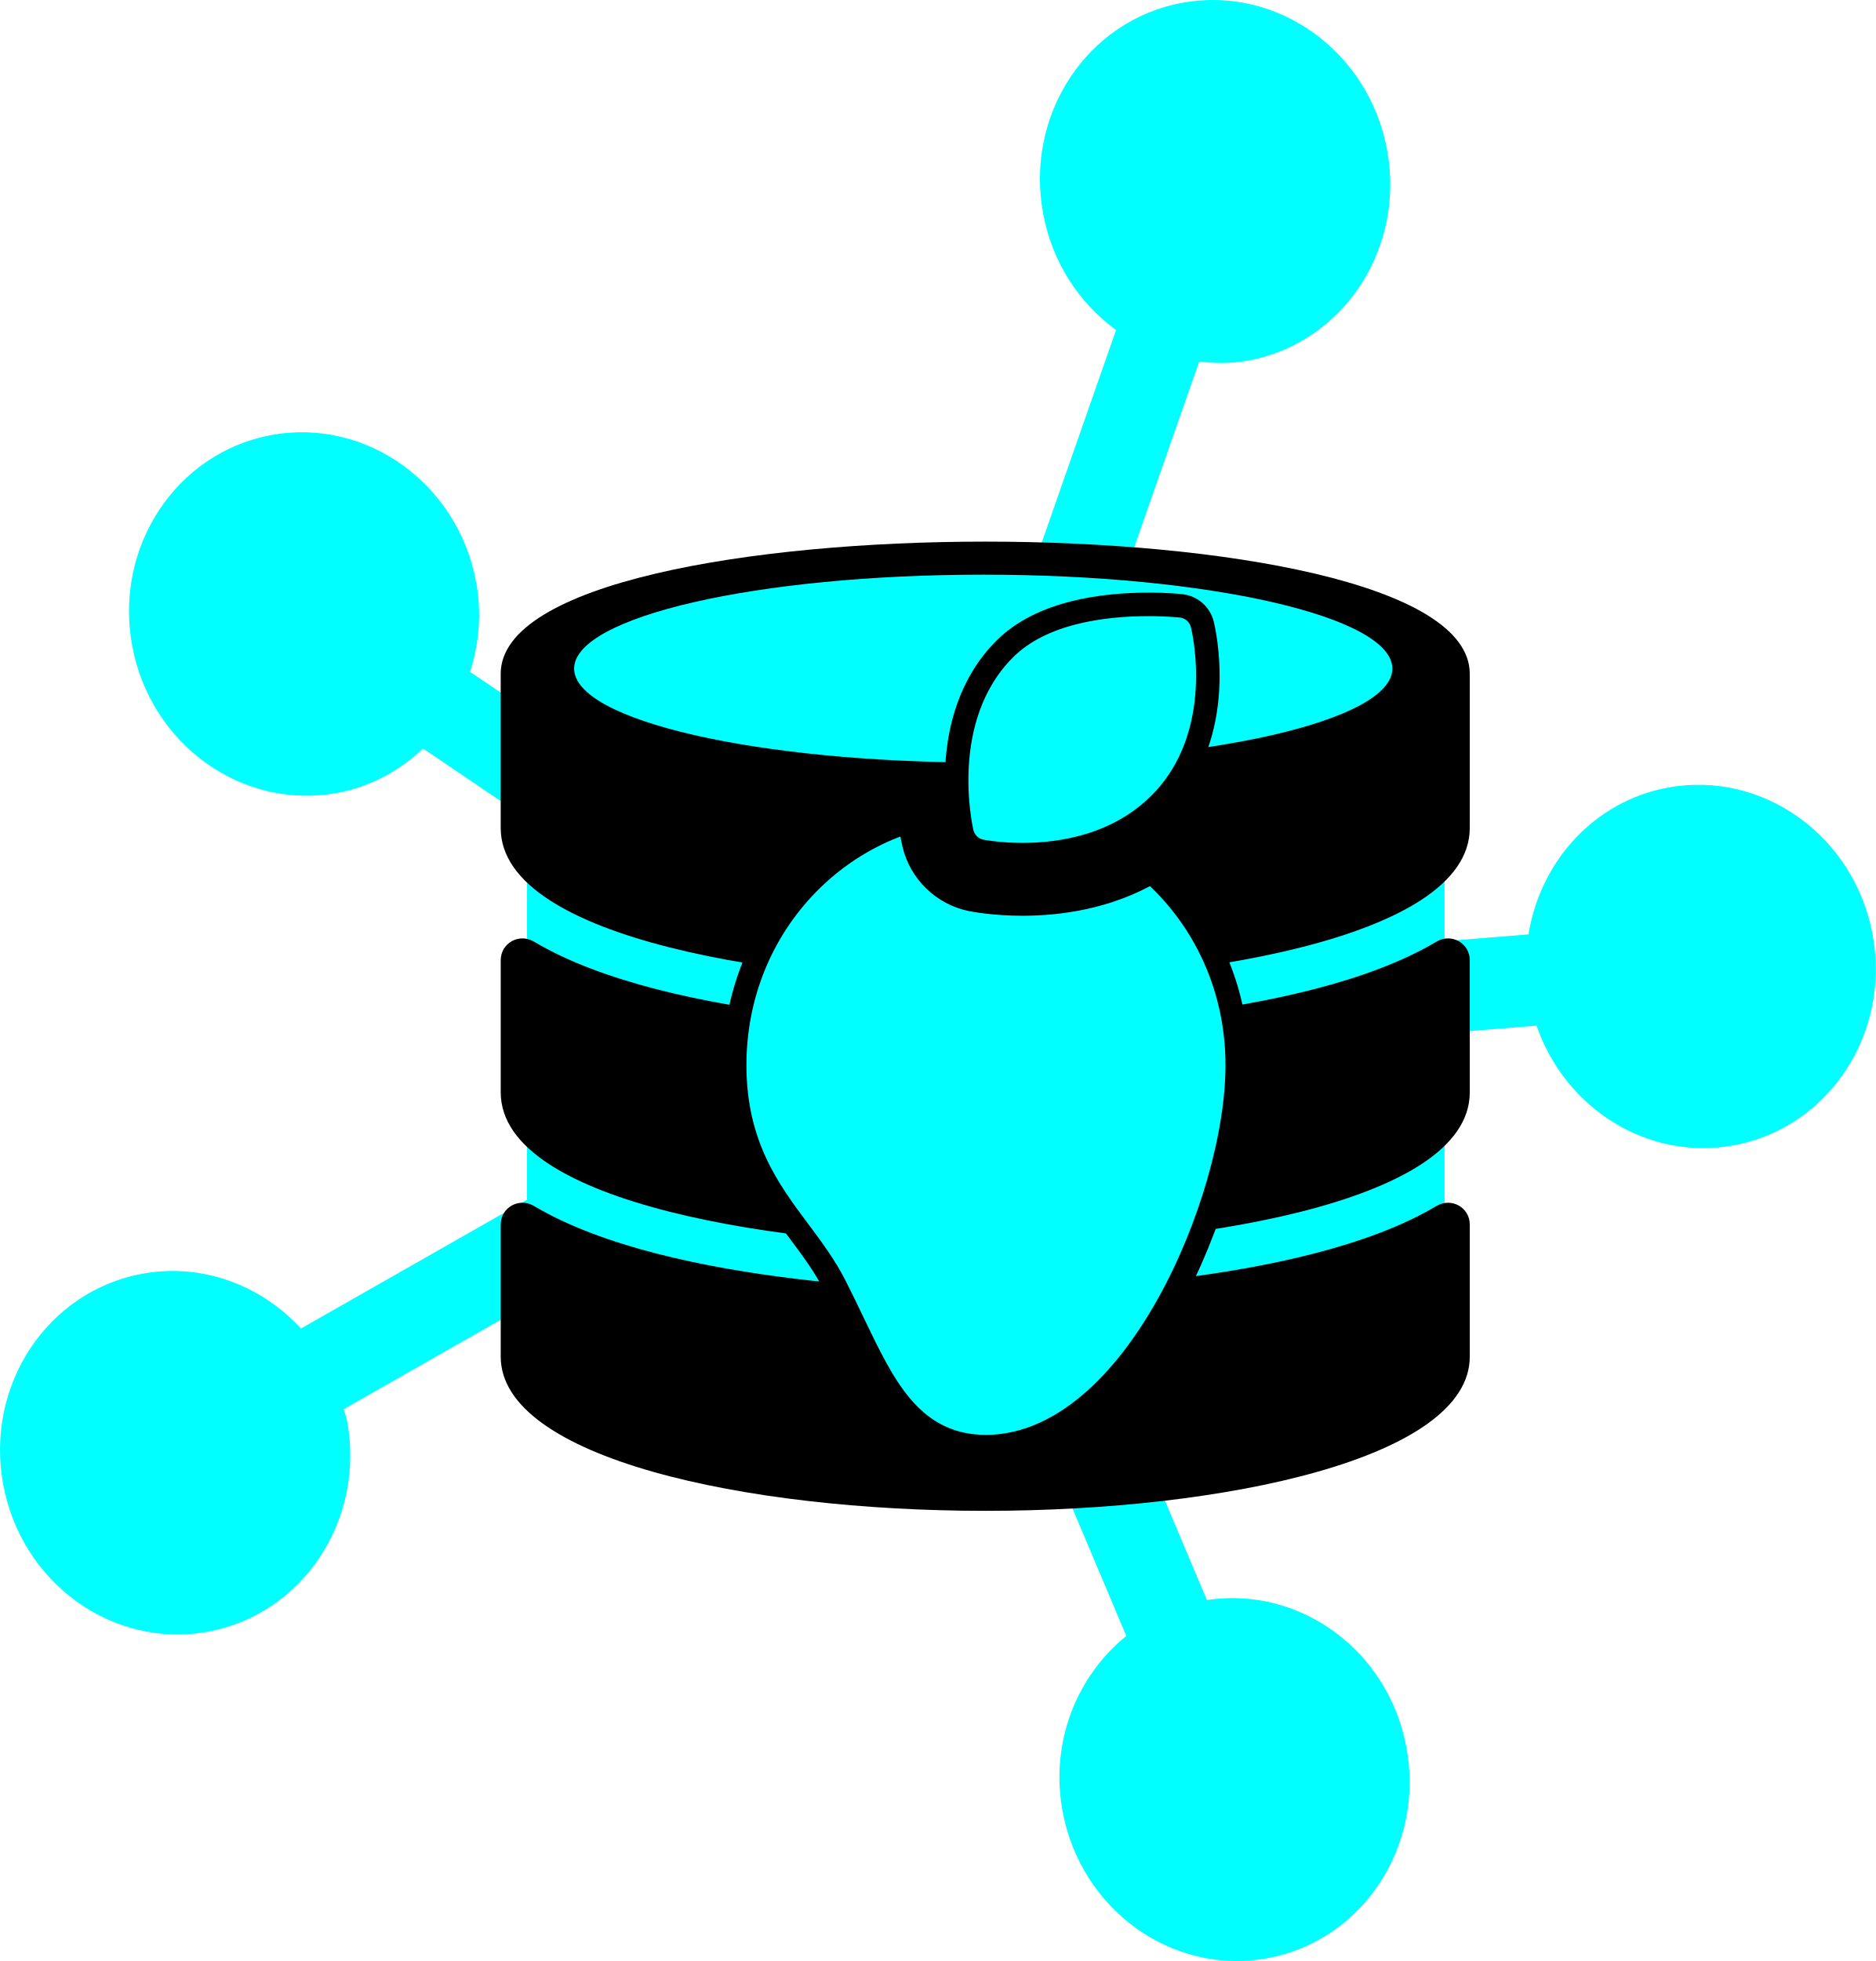
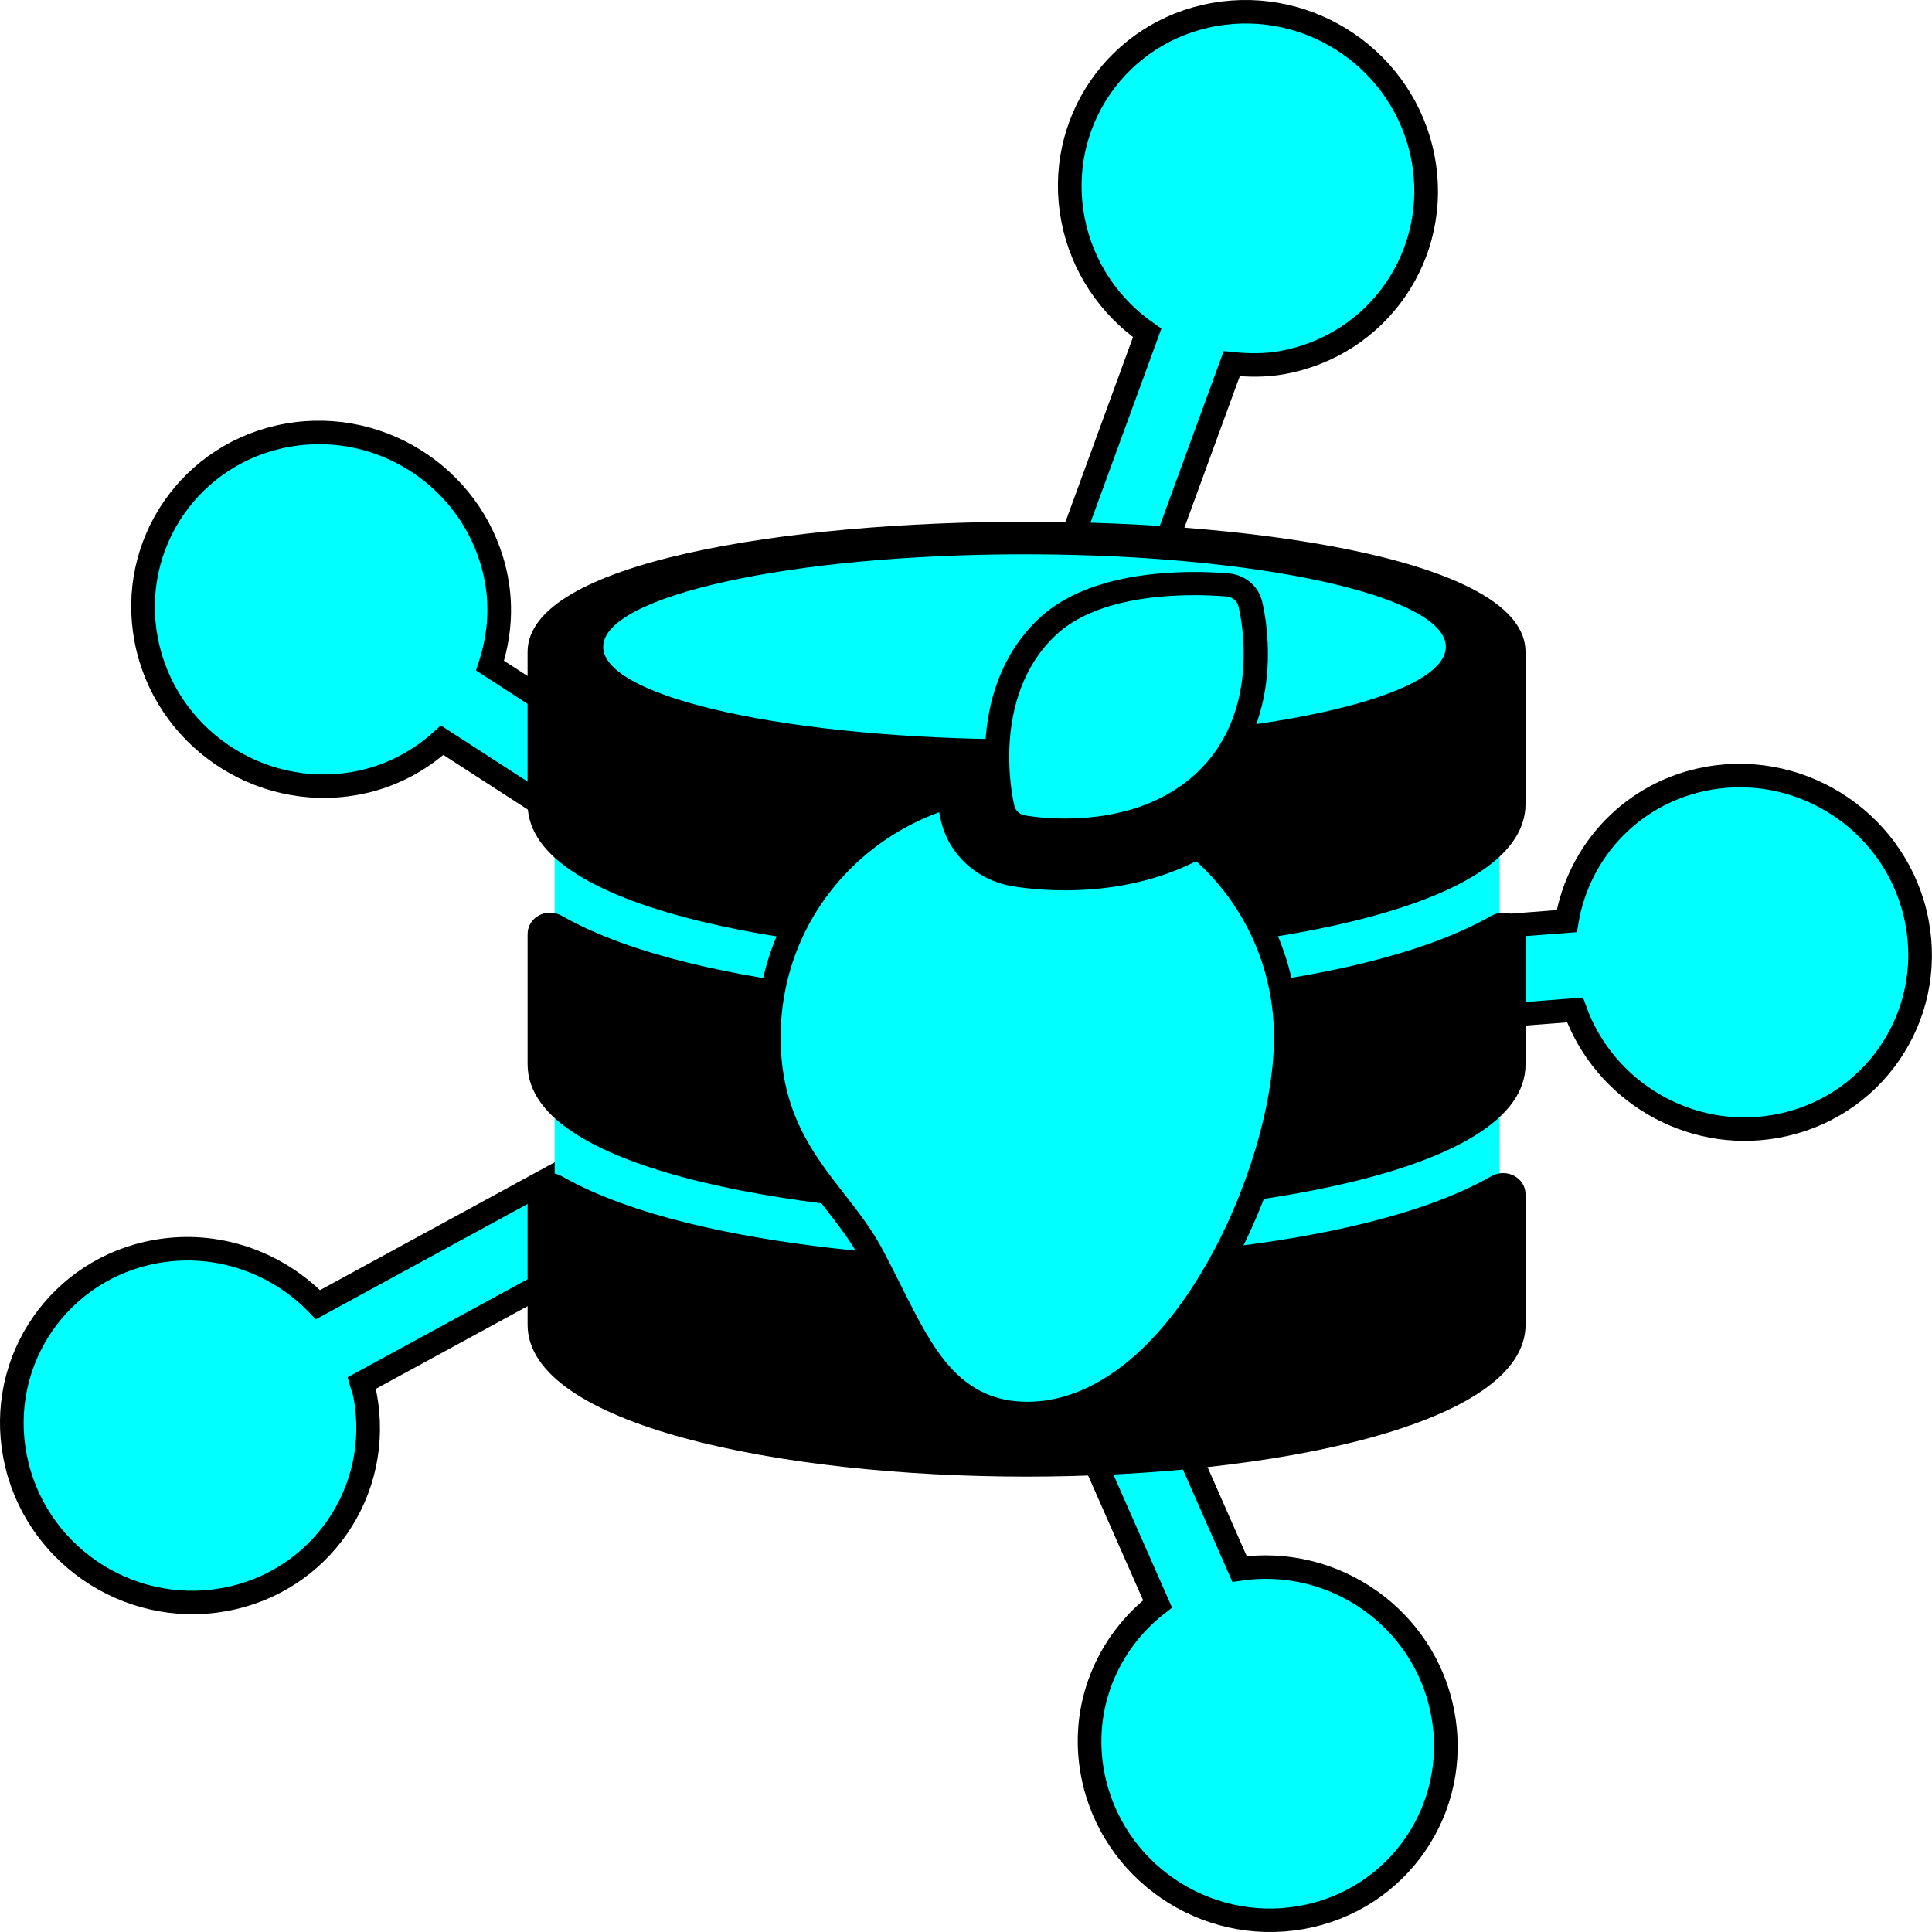
- <svg xmlns="http://www.w3.org/2000/svg" width="122.46" height="128" version="1.1" viewBox="0 0 43.201 45.156">
-   <ellipse cx="19.279" cy="25.605" rx="8.267" ry="7.328" fill="none" stroke-width="3.059" />
-   <g transform="scale(.98849)">
-     <g transform="matrix(.94211 -.18839 .19599 .98011 -5.6031 5.6152)" fill="#0ff">
-       <g id="Layer_1_110_" transform="matrix(.99989 .01441 -.015596 .99989 .34906 -.35212)" fill="#0ff">
-         <g fill="#0ff">
+ <svg xmlns="http://www.w3.org/2000/svg" width="128" height="128" version="1.1" viewBox="0 0 45.155 45.156">
+   <ellipse cx="19.552" cy="25.333" rx="8.267" ry="7.328" fill="none" stroke-width="3.059" />
+   <g transform="matrix(1.0331 0 0 .9885 .27888 -.27784)">
+     <g transform="matrix(.93066 -.1861 .19361 .9682 -5.5383 6.1054)" fill="#0ff" stroke="#000" stroke-width=".563">
+       <g id="Layer_1_110_" transform="matrix(.99989 .01441 -.015596 .99989 .34906 -.35212)" fill="#0ff" stroke="#000" stroke-width=".563">
+         <g fill="#0ff" stroke="#000" stroke-width=".563">
          <path d="m17.567 15.938-2.859-2.702c0.333-0.605 0.539-1.29 0.539-2.029 0-2.342-1.897-4.239-4.24-4.239s-4.243 1.896-4.243 4.239 1.9 4.241 4.243 4.241c0.826 0 1.59-0.246 2.242-0.654l2.855 2.699c0.432-0.571 0.919-1.094 1.463-1.555z" />
          <path d="m29.66 15.6 3.799-6.393c0.374 0.107 0.762 0.184 1.169 0.184 2.347 0 4.244-1.898 4.244-4.241 0-2.342-1.897-4.239-4.244-4.239-2.343 0-4.239 1.896-4.239 4.239 0 1.163 0.469 2.214 1.227 2.981l-3.787 6.375c0.651 0.295 1.265 0.663 1.831 1.094z" />
          <path d="m42.762 20.952c-1.824 0-3.369 1.159-3.968 2.775l-5.278-0.521c0 0.04 6e-3 0.078 6e-3 0.117 0 0.688-0.076 1.36-0.213 2.009l5.276 0.521c0.319 2.024 2.062 3.576 4.177 3.576 2.342 0 4.238-1.896 4.238-4.238 0-2.341-1.896-4.239-4.238-4.239z" />
          <path d="m28.197 37.624-1.18-5.156c-0.666 0.232-1.359 0.398-2.082 0.481l1.182 5.157c-1.355 0.709-2.29 2.11-2.29 3.746 0 2.342 1.896 4.237 4.243 4.237 2.342 0 4.238-1.896 4.238-4.237 3e-3 -2.299-1.829-4.16-4.111-4.228z" />
          <path d="m14.357 25.37-6.57 2.201c-0.758-1.158-2.063-1.926-3.548-1.926-2.343 0-4.239 1.897-4.239 4.239 0 2.345 1.896 4.242 4.239 4.242 2.341 0 4.242-1.897 4.242-4.242 0-0.098-0.021-0.188-0.029-0.284l6.591-2.207c-0.297-0.641-0.533-1.316-0.686-2.023z" />
          <circle cx="23.83" cy="23.323" r="7.271" />
        </g>
      </g>
    </g>
-     <g transform="translate(11.012 12.617)">
+     <g transform="translate(11.012,12.617)">
      <rect x="1.267" y="6.493" width="21.377" height="11.446" fill="#0ff" stroke-width=".942" />
      <g transform="matrix(.048105 0 0 .048107 .6535 0)">
        <path d="m234.67 0c-113.02 0-234.67 20.031-234.67 64v74.667c0 54.781 140.33 74.667 234.67 74.667s234.67-19.885 234.67-74.667v-74.667c-1e-3 -43.969-121.65-64-234.67-64zm0 106.67c-124.23 0-192-28.188-192-42.667s67.771-42.667 192-42.667 192 28.187 192 42.667c0 14.479-67.771 42.667-192 42.667z" />
        <path d="m453.21 321.71c-66.253 39.454-199.01 40.955-218.54 40.955s-152.29-1.502-218.54-40.955c-7.171-4.27-16.122 0.661-16.122 9.006v63.949c0 49.021 118.05 74.667 234.67 74.667s234.67-25.646 234.67-74.667v-63.949c-1e-3 -8.345-8.952-13.276-16.122-9.006z" />
        <path d="m453.21 193.71c-66.253 39.454-199.01 40.955-218.54 40.955s-152.29-1.502-218.54-40.955c-7.171-4.27-16.122 0.661-16.122 9.006v63.949c0 54.781 140.33 74.667 234.67 74.667s234.67-19.885 234.67-74.667v-63.949c-1e-3 -8.345-8.952-13.276-16.122-9.006z" />
      </g>
      <ellipse cx="11.896" cy="2.958" rx="9.532" ry="2.188" fill="#0ff" stroke-width=".965" />
      <g transform="matrix(.047901 0 0 .047901 1.1604 -3.443)" fill="#800000" stroke="#000" stroke-width="11.445">
        <g transform="matrix(.8 0 0 .8 20.643 102.4)" fill="#0ff" stroke="#000" stroke-width="14.307">
          <path d="m387.55 12.169c-1.522-6.081-6.666-10.574-12.896-11.266-0.332-0.038-8.258-0.903-19.774-0.903-27.512 0-65.012 4.698-87.426 27.077-41.959 41.9-26.717 108.88-26.049 111.71 1.35 5.705 5.899 10.101 11.646 11.255 0.427 0.086 10.626 2.1 25.095 2.1 23.995 0 57.967-5.361 83.543-30.904 42.05-41.993 26.542-106.35 25.861-109.06z" />
          <path d="m364.77 170.18c-2.586-2.66-5.257-5.209-8-7.651-27.105 15.739-56.4 19.606-78.627 19.606-17.156 0-29.646-2.414-31-2.687-17.188-3.451-30.9-16.704-34.936-33.769-0.403-1.706-1.516-6.756-2.472-14.154-23.495 7.42-44.882 20.53-62.505 38.655-28.385 29.195-44.017 68.22-44.017 109.89 0 48.621 20.642 76.261 38.854 100.65 8.239 11.033 16.023 21.455 22.243 33.703 3.792 7.465 7.281 14.742 10.656 21.78 9.741 20.313 18.153 37.858 29.558 51.325 13.947 16.471 30.787 24.477 51.482 24.477 40.465 0 79.929-30.918 111.12-87.06 25.307-45.548 41.658-102.41 41.658-144.87 1e-3 -41.665-15.631-80.69-44.015-109.89z" />
        </g>
      </g>
    </g>
  </g>
</svg>
